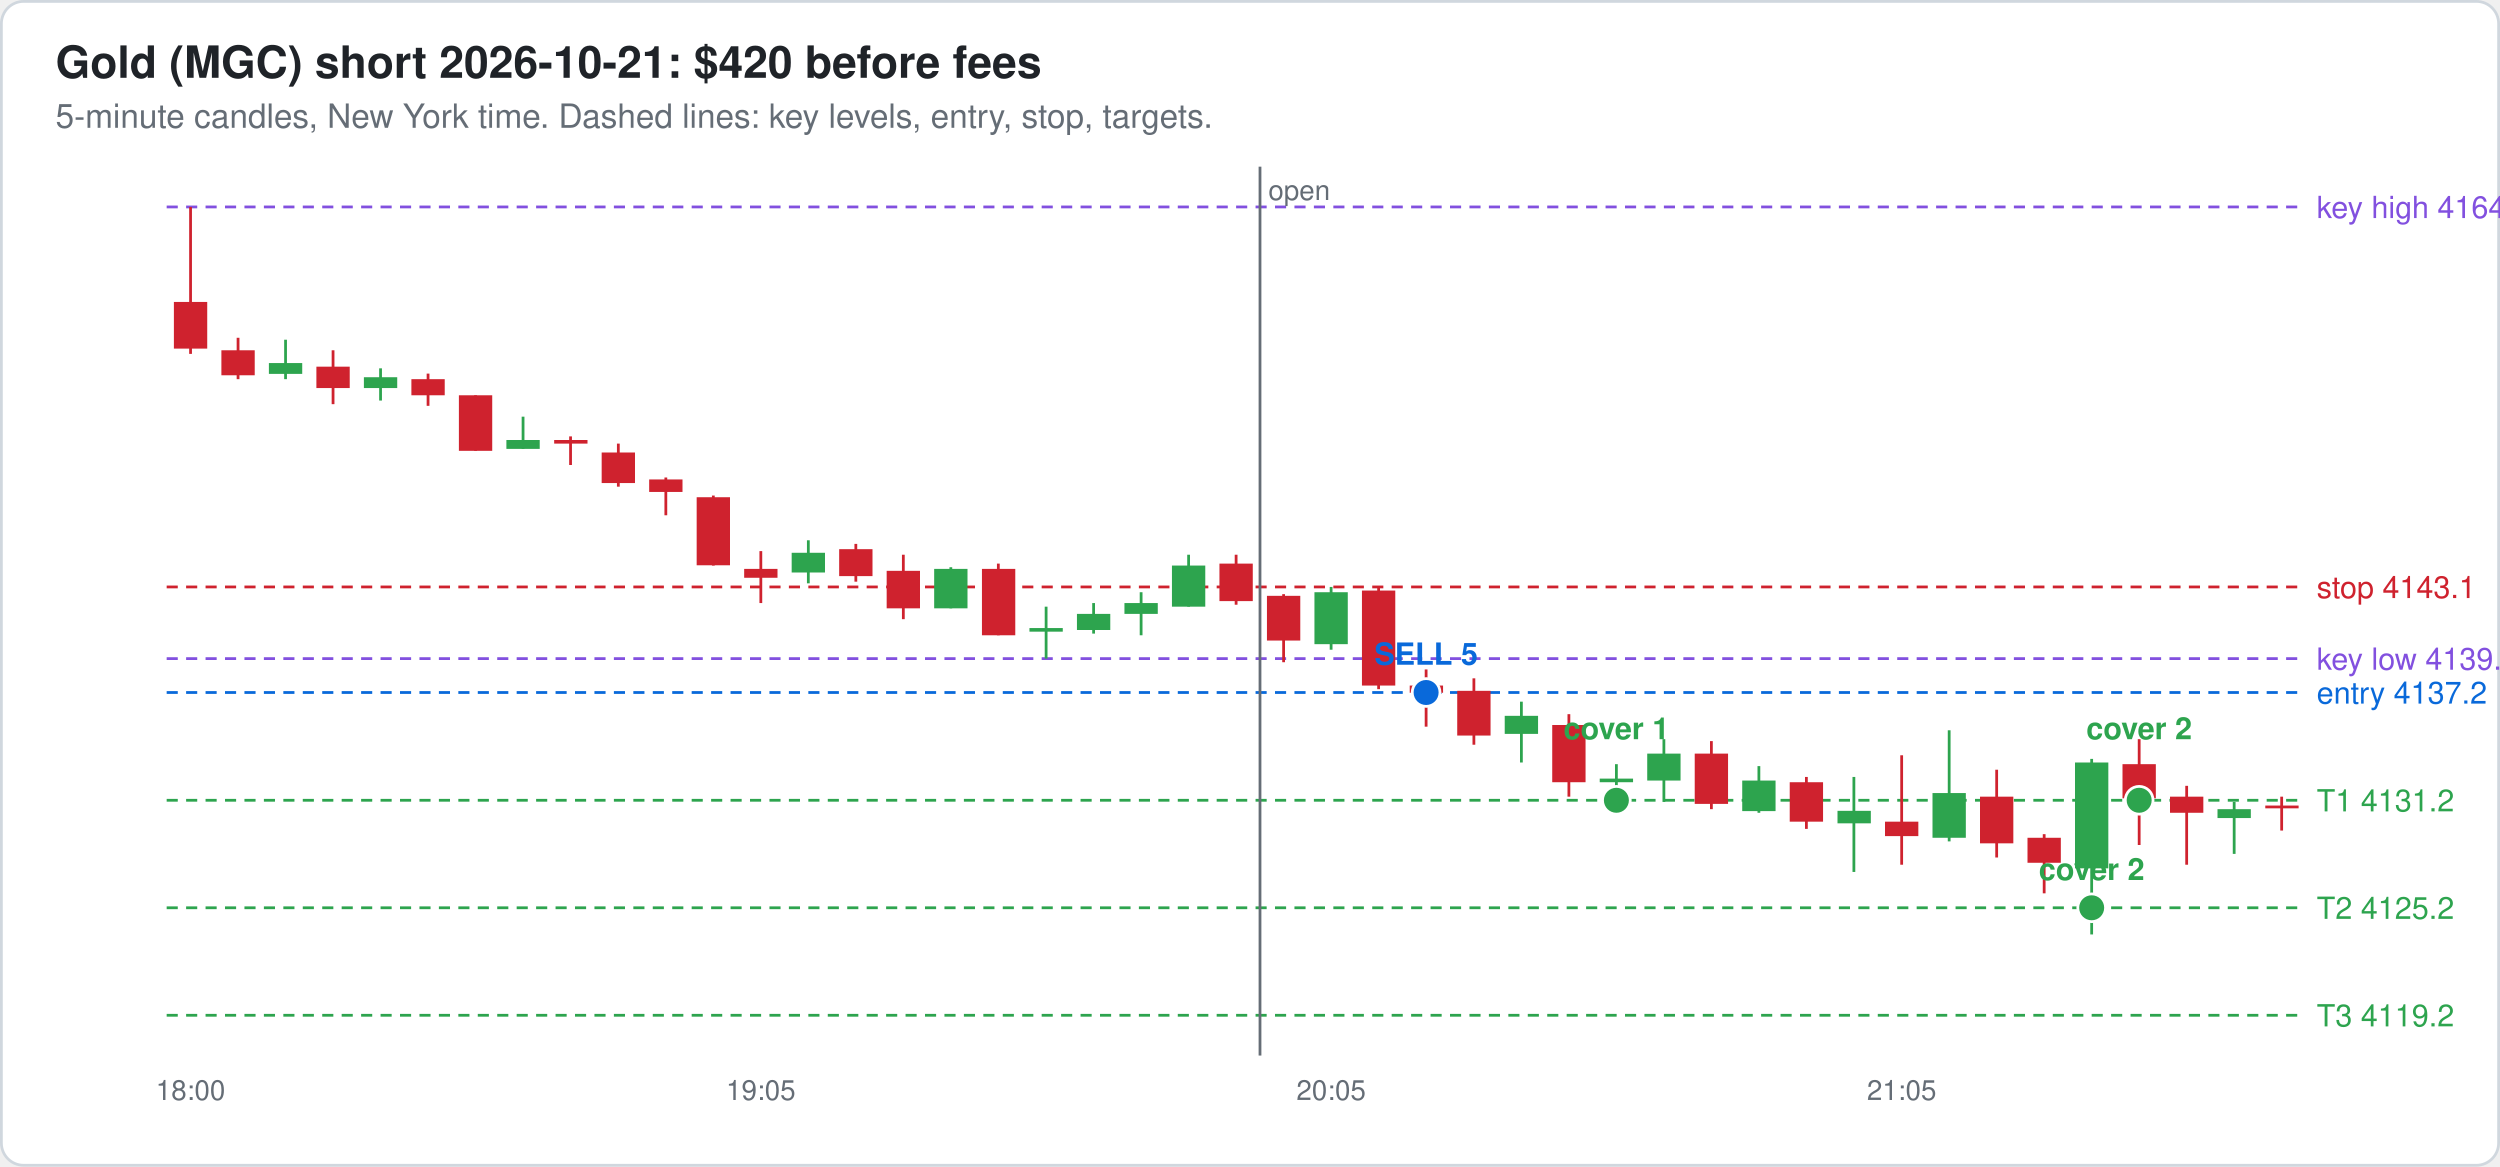
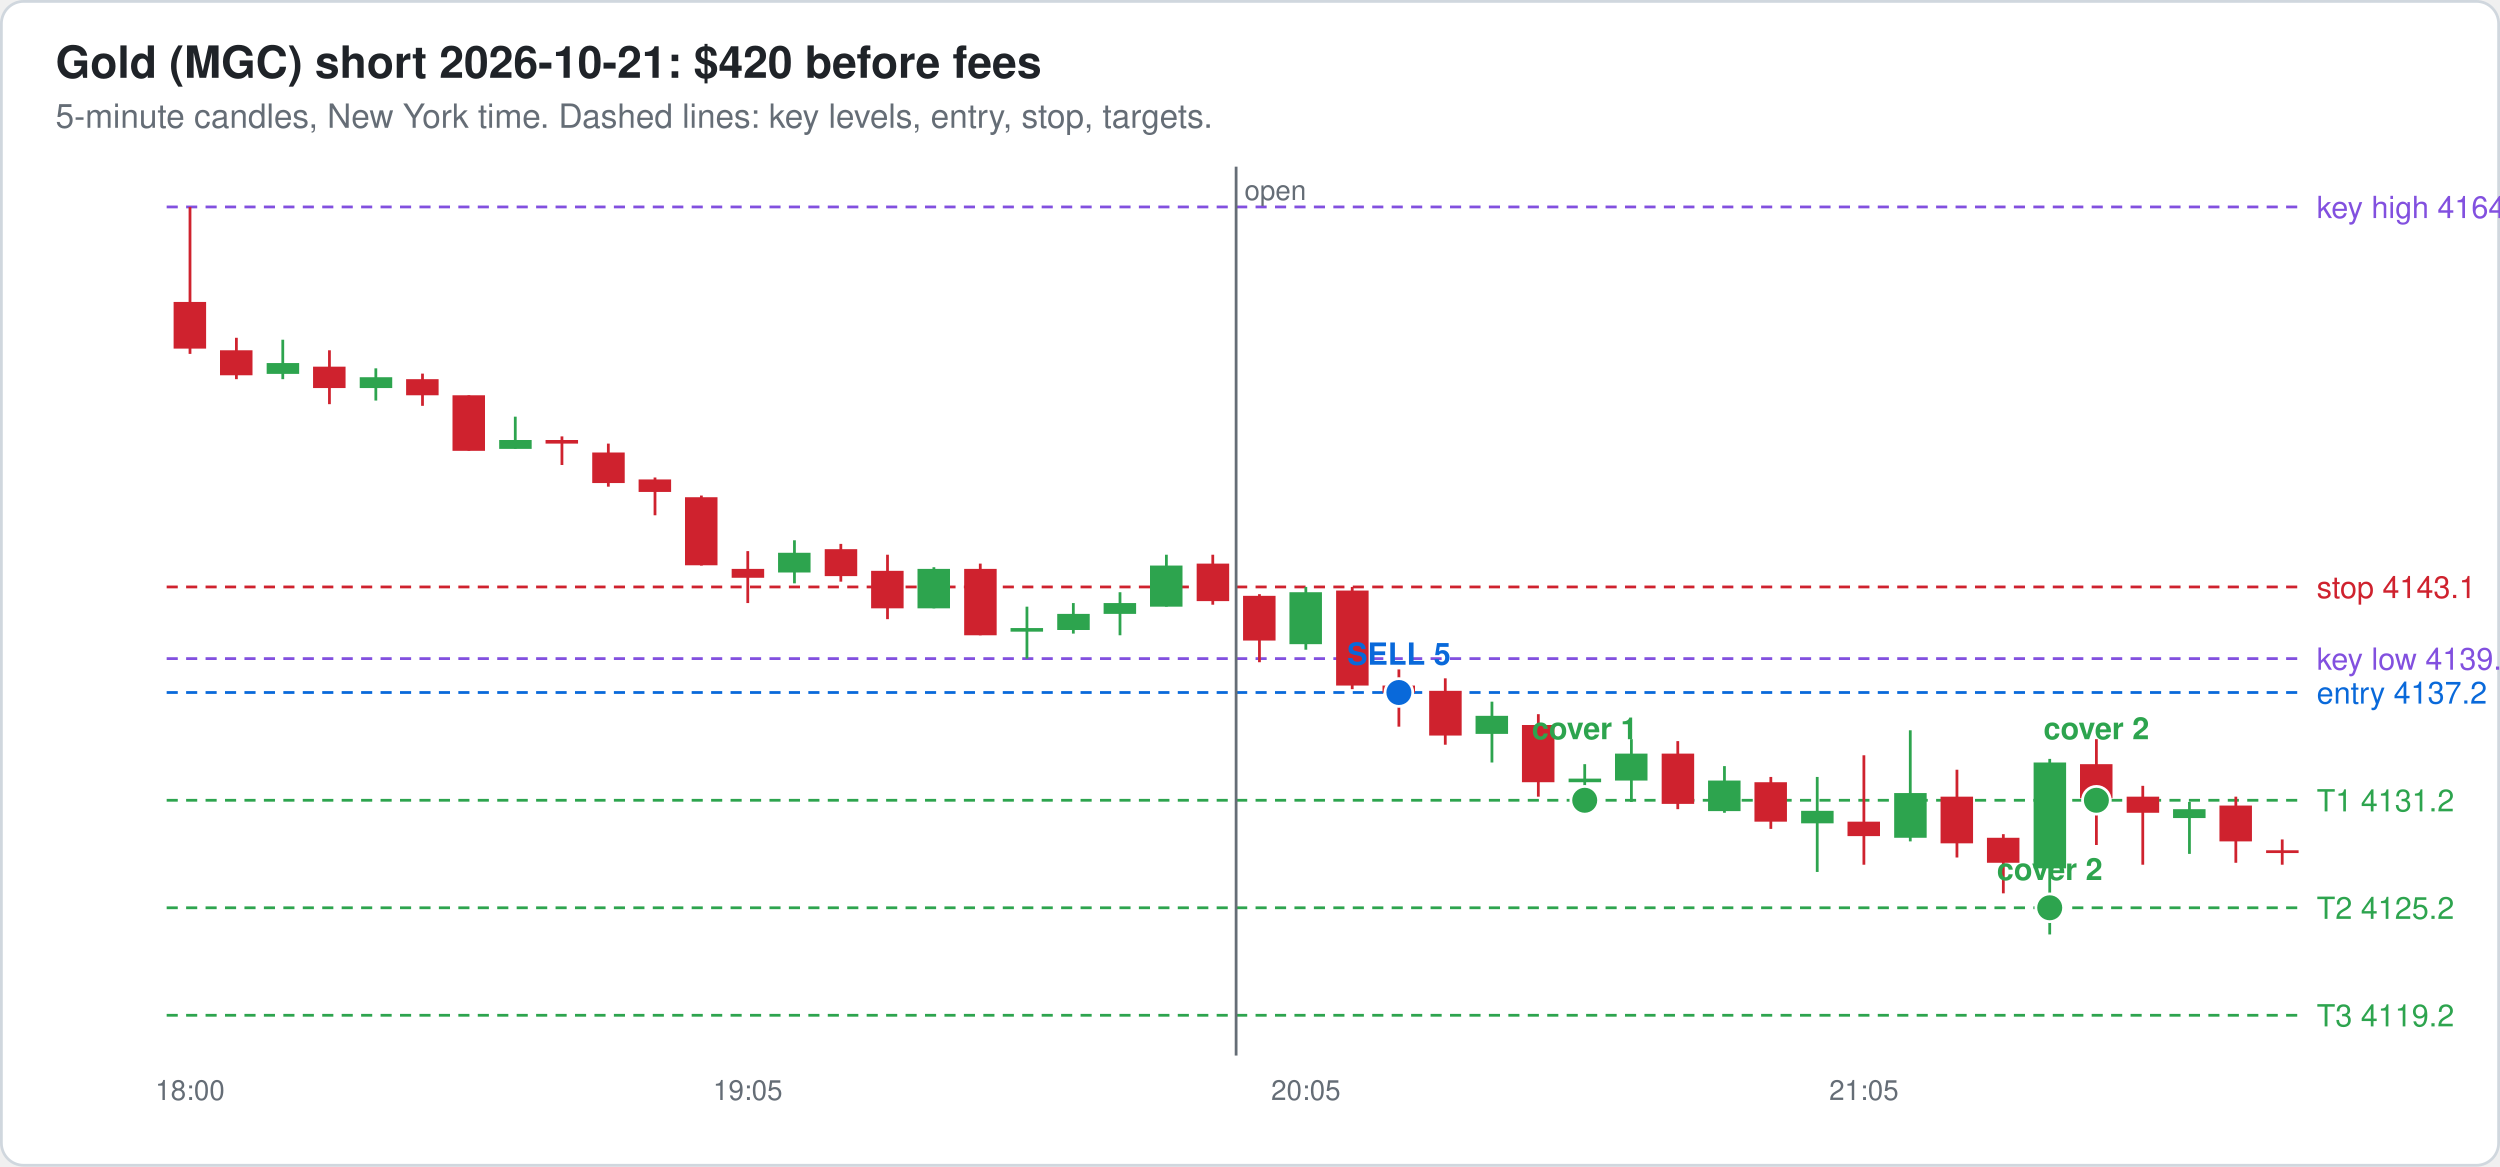
<svg xmlns="http://www.w3.org/2000/svg" width="900" height="420" viewBox="0 0 900 420" font-family="Helvetica, Arial, sans-serif">
  <rect x="0.5" y="0.5" width="899" height="419" rx="8" fill="#ffffff" stroke="#d0d7de" />
  <text x="20" y="28" font-size="16" font-weight="bold" fill="#1f2328">Gold (MGC) short 2026-10-21: $420 before fees</text>
  <text x="20" y="46" font-size="12" fill="#656d76">5-minute candles, New York time. Dashed lines: key levels, entry, stop, targets.</text>
  <line x1="60" x2="830" y1="74.5" y2="74.5" stroke="#8250df" stroke-dasharray="4 3" />
  <text x="834" y="78.5" font-size="11" fill="#8250df">key high 4164.2998046875</text>
  <line x1="60" x2="830" y1="237.1" y2="237.1" stroke="#8250df" stroke-dasharray="4 3" />
  <text x="834" y="241.1" font-size="11" fill="#8250df">key low 4139.10009765625</text>
  <line x1="60" x2="830" y1="249.3" y2="249.3" stroke="#0969da" stroke-dasharray="4 3" />
  <text x="834" y="253.3" font-size="11" fill="#0969da">entry 4137.2</text>
  <line x1="60" x2="830" y1="211.3" y2="211.3" stroke="#cf222e" stroke-dasharray="4 3" />
  <text x="834" y="215.3" font-size="11" fill="#cf222e">stop 4143.1</text>
  <line x1="60" x2="830" y1="288.1" y2="288.1" stroke="#2da44e" stroke-dasharray="4 3" />
  <text x="834" y="292.1" font-size="11" fill="#2da44e">T1 4131.2</text>
  <line x1="60" x2="830" y1="326.8" y2="326.8" stroke="#2da44e" stroke-dasharray="4 3" />
  <text x="834" y="330.8" font-size="11" fill="#2da44e">T2 4125.2</text>
  <line x1="60" x2="830" y1="365.5" y2="365.5" stroke="#2da44e" stroke-dasharray="4 3" />
  <text x="834" y="369.5" font-size="11" fill="#2da44e">T3 4119.2</text>
-   <line x1="68.6" x2="68.6" y1="74.5" y2="127.4" stroke="#cf222e" />
-   <rect x="62.6" y="108.7" width="12.0" height="16.8" fill="#cf222e" />
-   <text x="68.6" y="396" font-size="10" text-anchor="middle" fill="#656d76">18:00</text>
-   <line x1="85.7" x2="85.7" y1="121.6" y2="136.5" stroke="#cf222e" />
-   <rect x="79.7" y="126.1" width="12.0" height="9.0" fill="#cf222e" />
-   <line x1="102.8" x2="102.8" y1="122.3" y2="136.5" stroke="#2da44e" />
-   <rect x="96.8" y="130.7" width="12.0" height="3.9" fill="#2da44e" />
-   <line x1="119.9" x2="119.9" y1="126.1" y2="145.5" stroke="#cf222e" />
-   <rect x="113.9" y="132.0" width="12.0" height="7.7" fill="#cf222e" />
-   <line x1="137.0" x2="137.0" y1="132.6" y2="144.2" stroke="#2da44e" />
-   <rect x="131.0" y="135.8" width="12.0" height="3.9" fill="#2da44e" />
-   <line x1="154.1" x2="154.1" y1="134.5" y2="146.1" stroke="#cf222e" />
-   <rect x="148.1" y="136.5" width="12.0" height="5.8" fill="#cf222e" />
-   <line x1="171.2" x2="171.2" y1="142.3" y2="162.3" stroke="#cf222e" />
-   <rect x="165.2" y="142.3" width="12.0" height="20.0" fill="#cf222e" />
-   <line x1="188.3" x2="188.3" y1="150.0" y2="161.6" stroke="#2da44e" />
-   <rect x="182.3" y="158.4" width="12.0" height="3.2" fill="#2da44e" />
-   <line x1="205.4" x2="205.4" y1="157.1" y2="167.4" stroke="#cf222e" />
-   <rect x="199.5" y="158.4" width="12.0" height="1.3" fill="#cf222e" />
-   <line x1="222.6" x2="222.6" y1="159.7" y2="175.2" stroke="#cf222e" />
-   <rect x="216.6" y="162.9" width="12.0" height="11.0" fill="#cf222e" />
-   <line x1="239.7" x2="239.7" y1="171.9" y2="185.5" stroke="#cf222e" />
-   <rect x="233.7" y="172.6" width="12.0" height="4.5" fill="#cf222e" />
-   <line x1="256.8" x2="256.8" y1="178.4" y2="203.6" stroke="#cf222e" />
-   <rect x="250.8" y="179.0" width="12.0" height="24.5" fill="#cf222e" />
-   <line x1="273.9" x2="273.9" y1="198.4" y2="217.1" stroke="#cf222e" />
-   <rect x="267.9" y="204.8" width="12.0" height="3.2" fill="#cf222e" />
-   <text x="273.9" y="396" font-size="10" text-anchor="middle" fill="#656d76">19:05</text>
-   <line x1="291.0" x2="291.0" y1="194.5" y2="210.0" stroke="#2da44e" />
-   <rect x="285.0" y="199.0" width="12.0" height="7.1" fill="#2da44e" />
-   <line x1="308.1" x2="308.1" y1="195.8" y2="209.4" stroke="#cf222e" />
-   <rect x="302.1" y="197.7" width="12.0" height="9.7" fill="#cf222e" />
-   <line x1="325.2" x2="325.2" y1="199.7" y2="222.9" stroke="#cf222e" />
-   <rect x="319.2" y="205.5" width="12.0" height="13.5" fill="#cf222e" />
-   <line x1="342.3" x2="342.3" y1="204.2" y2="219.0" stroke="#2da44e" />
-   <rect x="336.3" y="204.8" width="12.0" height="14.2" fill="#2da44e" />
-   <line x1="359.4" x2="359.4" y1="202.9" y2="228.7" stroke="#cf222e" />
-   <rect x="353.5" y="204.8" width="12.0" height="23.9" fill="#cf222e" />
-   <line x1="376.6" x2="376.6" y1="218.4" y2="237.1" stroke="#2da44e" />
-   <rect x="370.6" y="226.1" width="12.0" height="1.3" fill="#2da44e" />
-   <line x1="393.7" x2="393.7" y1="217.1" y2="228.1" stroke="#2da44e" />
-   <rect x="387.7" y="221.0" width="12.0" height="5.8" fill="#2da44e" />
-   <line x1="410.8" x2="410.8" y1="213.2" y2="228.7" stroke="#2da44e" />
-   <rect x="404.8" y="217.1" width="12.0" height="3.9" fill="#2da44e" />
-   <line x1="427.9" x2="427.9" y1="199.7" y2="218.4" stroke="#2da44e" />
-   <rect x="421.9" y="203.6" width="12.0" height="14.8" fill="#2da44e" />
-   <line x1="445.0" x2="445.0" y1="199.7" y2="217.7" stroke="#cf222e" />
-   <rect x="439.0" y="202.9" width="12.0" height="13.5" fill="#cf222e" />
-   <line x1="462.1" x2="462.1" y1="213.9" y2="238.4" stroke="#cf222e" />
-   <rect x="456.1" y="214.5" width="12.0" height="16.1" fill="#cf222e" />
-   <line x1="479.2" x2="479.2" y1="211.3" y2="233.9" stroke="#2da44e" />
-   <rect x="473.2" y="213.2" width="12.0" height="18.7" fill="#2da44e" />
-   <text x="479.2" y="396" font-size="10" text-anchor="middle" fill="#656d76">20:05</text>
-   <line x1="496.3" x2="496.3" y1="211.3" y2="248.1" stroke="#cf222e" />
-   <rect x="490.3" y="212.6" width="12.0" height="34.2" fill="#cf222e" />
-   <line x1="513.4" x2="513.4" y1="241.0" y2="261.6" stroke="#cf222e" />
-   <rect x="507.5" y="246.8" width="12.0" height="2.6" fill="#cf222e" />
-   <line x1="530.6" x2="530.6" y1="244.2" y2="268.1" stroke="#cf222e" />
-   <rect x="524.6" y="248.7" width="12.0" height="16.1" fill="#cf222e" />
-   <line x1="547.7" x2="547.7" y1="252.6" y2="274.5" stroke="#2da44e" />
-   <rect x="541.7" y="257.7" width="12.0" height="6.5" fill="#2da44e" />
-   <line x1="564.8" x2="564.8" y1="257.1" y2="286.8" stroke="#cf222e" />
-   <rect x="558.8" y="261.0" width="12.0" height="20.6" fill="#cf222e" />
-   <line x1="581.9" x2="581.9" y1="275.1" y2="290.0" stroke="#2da44e" />
-   <rect x="575.9" y="280.3" width="12.0" height="1.3" fill="#2da44e" />
-   <line x1="599.0" x2="599.0" y1="266.1" y2="288.7" stroke="#2da44e" />
-   <rect x="593.0" y="271.3" width="12.0" height="9.7" fill="#2da44e" />
-   <line x1="616.1" x2="616.1" y1="266.8" y2="291.3" stroke="#cf222e" />
-   <rect x="610.1" y="271.3" width="12.0" height="18.1" fill="#cf222e" />
-   <line x1="633.2" x2="633.2" y1="275.8" y2="292.6" stroke="#2da44e" />
-   <rect x="627.2" y="281.0" width="12.0" height="11.0" fill="#2da44e" />
-   <line x1="650.3" x2="650.3" y1="279.7" y2="298.4" stroke="#cf222e" />
-   <rect x="644.3" y="281.6" width="12.0" height="14.2" fill="#cf222e" />
-   <line x1="667.4" x2="667.4" y1="279.7" y2="313.9" stroke="#2da44e" />
-   <rect x="661.5" y="291.9" width="12.0" height="4.5" fill="#2da44e" />
-   <line x1="684.6" x2="684.6" y1="271.9" y2="311.3" stroke="#cf222e" />
-   <rect x="678.6" y="295.8" width="12.0" height="5.2" fill="#cf222e" />
-   <text x="684.6" y="396" font-size="10" text-anchor="middle" fill="#656d76">21:05</text>
-   <line x1="701.7" x2="701.7" y1="262.9" y2="302.9" stroke="#2da44e" />
-   <rect x="695.7" y="285.5" width="12.0" height="16.1" fill="#2da44e" />
-   <line x1="718.8" x2="718.8" y1="277.1" y2="308.7" stroke="#cf222e" />
-   <rect x="712.8" y="286.8" width="12.0" height="16.8" fill="#cf222e" />
-   <line x1="735.9" x2="735.9" y1="300.3" y2="321.6" stroke="#cf222e" />
-   <rect x="729.9" y="301.6" width="12.0" height="9.0" fill="#cf222e" />
-   <line x1="753.0" x2="753.0" y1="273.2" y2="336.4" stroke="#2da44e" />
-   <rect x="747.0" y="274.5" width="12.0" height="38.1" fill="#2da44e" />
-   <line x1="770.1" x2="770.1" y1="266.1" y2="304.2" stroke="#cf222e" />
-   <rect x="764.1" y="275.1" width="12.0" height="12.3" fill="#cf222e" />
-   <line x1="787.2" x2="787.2" y1="282.9" y2="311.3" stroke="#cf222e" />
-   <rect x="781.2" y="286.8" width="12.0" height="5.8" fill="#cf222e" />
-   <line x1="804.3" x2="804.3" y1="288.7" y2="307.4" stroke="#2da44e" />
-   <rect x="798.3" y="291.3" width="12.0" height="3.2" fill="#2da44e" />
-   <line x1="821.4" x2="821.4" y1="286.8" y2="299.0" stroke="#cf222e" />
-   <rect x="815.5" y="290.0" width="12.0" height="1.0" fill="#cf222e" />
-   <line x1="453.6" x2="453.6" y1="60" y2="380" stroke="#656d76" />
-   <text x="456.6" y="72" font-size="10" fill="#656d76">open</text>
-   <circle cx="513.4" cy="249.3" r="5" fill="#0969da" stroke="#fff" />
-   <text x="513.4" y="239.3" font-size="11" font-weight="bold" text-anchor="middle" fill="#0969da">SELL 5</text>
-   <circle cx="581.9" cy="288.1" r="5" fill="#2da44e" stroke="#fff" />
-   <text x="581.9" y="266.1" font-size="11" font-weight="bold" text-anchor="middle" fill="#2da44e">cover 1</text>
-   <circle cx="753.0" cy="326.8" r="5" fill="#2da44e" stroke="#fff" />
-   <text x="753.0" y="316.8" font-size="11" font-weight="bold" text-anchor="middle" fill="#2da44e">cover 2</text>
-   <circle cx="770.1" cy="288.1" r="5" fill="#2da44e" stroke="#fff" />
-   <text x="770.1" y="266.1" font-size="11" font-weight="bold" text-anchor="middle" fill="#2da44e">cover 2</text>
+   <line x1="68.4" x2="68.4" y1="74.5" y2="127.4" stroke="#cf222e" />
+   <rect x="62.5" y="108.7" width="11.7" height="16.8" fill="#cf222e" />
+   <text x="68.4" y="396" font-size="10" text-anchor="middle" fill="#656d76">18:00</text>
+   <line x1="85.1" x2="85.1" y1="121.6" y2="136.5" stroke="#cf222e" />
+   <rect x="79.2" y="126.1" width="11.7" height="9.0" fill="#cf222e" />
+   <line x1="101.8" x2="101.8" y1="122.3" y2="136.5" stroke="#2da44e" />
+   <rect x="96.0" y="130.7" width="11.7" height="3.9" fill="#2da44e" />
+   <line x1="118.6" x2="118.6" y1="126.1" y2="145.5" stroke="#cf222e" />
+   <rect x="112.7" y="132.0" width="11.7" height="7.7" fill="#cf222e" />
+   <line x1="135.3" x2="135.3" y1="132.6" y2="144.2" stroke="#2da44e" />
+   <rect x="129.5" y="135.8" width="11.7" height="3.9" fill="#2da44e" />
+   <line x1="152.1" x2="152.1" y1="134.5" y2="146.1" stroke="#cf222e" />
+   <rect x="146.2" y="136.5" width="11.7" height="5.8" fill="#cf222e" />
+   <line x1="168.8" x2="168.8" y1="142.3" y2="162.3" stroke="#cf222e" />
+   <rect x="162.9" y="142.3" width="11.7" height="20.0" fill="#cf222e" />
+   <line x1="185.5" x2="185.5" y1="150.0" y2="161.6" stroke="#2da44e" />
+   <rect x="179.7" y="158.4" width="11.7" height="3.2" fill="#2da44e" />
+   <line x1="202.3" x2="202.3" y1="157.1" y2="167.4" stroke="#cf222e" />
+   <rect x="196.4" y="158.4" width="11.7" height="1.3" fill="#cf222e" />
+   <line x1="219.0" x2="219.0" y1="159.7" y2="175.2" stroke="#cf222e" />
+   <rect x="213.2" y="162.9" width="11.7" height="11.0" fill="#cf222e" />
+   <line x1="235.8" x2="235.8" y1="171.9" y2="185.5" stroke="#cf222e" />
+   <rect x="229.9" y="172.6" width="11.7" height="4.5" fill="#cf222e" />
+   <line x1="252.5" x2="252.5" y1="178.4" y2="203.6" stroke="#cf222e" />
+   <rect x="246.6" y="179.0" width="11.7" height="24.5" fill="#cf222e" />
+   <line x1="269.2" x2="269.2" y1="198.4" y2="217.1" stroke="#cf222e" />
+   <rect x="263.4" y="204.8" width="11.7" height="3.2" fill="#cf222e" />
+   <text x="269.2" y="396" font-size="10" text-anchor="middle" fill="#656d76">19:05</text>
+   <line x1="286.0" x2="286.0" y1="194.5" y2="210.0" stroke="#2da44e" />
+   <rect x="280.1" y="199.0" width="11.7" height="7.1" fill="#2da44e" />
+   <line x1="302.7" x2="302.7" y1="195.8" y2="209.4" stroke="#cf222e" />
+   <rect x="296.9" y="197.7" width="11.7" height="9.7" fill="#cf222e" />
+   <line x1="319.5" x2="319.5" y1="199.7" y2="222.9" stroke="#cf222e" />
+   <rect x="313.6" y="205.5" width="11.7" height="13.5" fill="#cf222e" />
+   <line x1="336.2" x2="336.2" y1="204.2" y2="219.0" stroke="#2da44e" />
+   <rect x="330.3" y="204.8" width="11.7" height="14.2" fill="#2da44e" />
+   <line x1="352.9" x2="352.9" y1="202.9" y2="228.7" stroke="#cf222e" />
+   <rect x="347.1" y="204.8" width="11.7" height="23.9" fill="#cf222e" />
+   <line x1="369.7" x2="369.7" y1="218.4" y2="237.1" stroke="#2da44e" />
+   <rect x="363.8" y="226.1" width="11.7" height="1.3" fill="#2da44e" />
+   <line x1="386.4" x2="386.4" y1="217.1" y2="228.1" stroke="#2da44e" />
+   <rect x="380.6" y="221.0" width="11.7" height="5.8" fill="#2da44e" />
+   <line x1="403.2" x2="403.2" y1="213.2" y2="228.7" stroke="#2da44e" />
+   <rect x="397.3" y="217.1" width="11.7" height="3.9" fill="#2da44e" />
+   <line x1="419.9" x2="419.9" y1="199.7" y2="218.4" stroke="#2da44e" />
+   <rect x="414.0" y="203.6" width="11.7" height="14.8" fill="#2da44e" />
+   <line x1="436.6" x2="436.6" y1="199.7" y2="217.7" stroke="#cf222e" />
+   <rect x="430.8" y="202.9" width="11.7" height="13.5" fill="#cf222e" />
+   <line x1="453.4" x2="453.4" y1="213.9" y2="238.4" stroke="#cf222e" />
+   <rect x="447.5" y="214.5" width="11.7" height="16.1" fill="#cf222e" />
+   <line x1="470.1" x2="470.1" y1="211.3" y2="233.9" stroke="#2da44e" />
+   <rect x="464.2" y="213.2" width="11.7" height="18.7" fill="#2da44e" />
+   <text x="470.1" y="396" font-size="10" text-anchor="middle" fill="#656d76">20:05</text>
+   <line x1="486.8" x2="486.8" y1="211.3" y2="248.1" stroke="#cf222e" />
+   <rect x="481.0" y="212.6" width="11.7" height="34.2" fill="#cf222e" />
+   <line x1="503.6" x2="503.6" y1="241.0" y2="261.6" stroke="#cf222e" />
+   <rect x="497.7" y="246.8" width="11.7" height="2.6" fill="#cf222e" />
+   <line x1="520.3" x2="520.3" y1="244.2" y2="268.1" stroke="#cf222e" />
+   <rect x="514.5" y="248.7" width="11.7" height="16.1" fill="#cf222e" />
+   <line x1="537.1" x2="537.1" y1="252.6" y2="274.5" stroke="#2da44e" />
+   <rect x="531.2" y="257.7" width="11.7" height="6.5" fill="#2da44e" />
+   <line x1="553.8" x2="553.8" y1="257.1" y2="286.8" stroke="#cf222e" />
+   <rect x="547.9" y="261.0" width="11.7" height="20.6" fill="#cf222e" />
+   <line x1="570.5" x2="570.5" y1="275.1" y2="290.0" stroke="#2da44e" />
+   <rect x="564.7" y="280.3" width="11.7" height="1.3" fill="#2da44e" />
+   <line x1="587.3" x2="587.3" y1="266.1" y2="288.7" stroke="#2da44e" />
+   <rect x="581.4" y="271.3" width="11.7" height="9.7" fill="#2da44e" />
+   <line x1="604.0" x2="604.0" y1="266.8" y2="291.3" stroke="#cf222e" />
+   <rect x="598.2" y="271.3" width="11.7" height="18.1" fill="#cf222e" />
+   <line x1="620.8" x2="620.8" y1="275.8" y2="292.6" stroke="#2da44e" />
+   <rect x="614.9" y="281.0" width="11.7" height="11.0" fill="#2da44e" />
+   <line x1="637.5" x2="637.5" y1="279.7" y2="298.4" stroke="#cf222e" />
+   <rect x="631.6" y="281.6" width="11.7" height="14.2" fill="#cf222e" />
+   <line x1="654.2" x2="654.2" y1="279.7" y2="313.9" stroke="#2da44e" />
+   <rect x="648.4" y="291.9" width="11.7" height="4.5" fill="#2da44e" />
+   <line x1="671.0" x2="671.0" y1="271.9" y2="311.3" stroke="#cf222e" />
+   <rect x="665.1" y="295.8" width="11.7" height="5.2" fill="#cf222e" />
+   <text x="671.0" y="396" font-size="10" text-anchor="middle" fill="#656d76">21:05</text>
+   <line x1="687.7" x2="687.7" y1="262.9" y2="302.9" stroke="#2da44e" />
+   <rect x="681.9" y="285.5" width="11.7" height="16.1" fill="#2da44e" />
+   <line x1="704.5" x2="704.5" y1="277.1" y2="308.7" stroke="#cf222e" />
+   <rect x="698.6" y="286.8" width="11.7" height="16.8" fill="#cf222e" />
+   <line x1="721.2" x2="721.2" y1="300.3" y2="321.6" stroke="#cf222e" />
+   <rect x="715.3" y="301.6" width="11.7" height="9.0" fill="#cf222e" />
+   <line x1="737.9" x2="737.9" y1="273.2" y2="336.4" stroke="#2da44e" />
+   <rect x="732.1" y="274.5" width="11.7" height="38.1" fill="#2da44e" />
+   <line x1="754.7" x2="754.7" y1="266.1" y2="304.2" stroke="#cf222e" />
+   <rect x="748.8" y="275.1" width="11.7" height="12.3" fill="#cf222e" />
+   <line x1="771.4" x2="771.4" y1="282.9" y2="311.3" stroke="#cf222e" />
+   <rect x="765.6" y="286.8" width="11.7" height="5.8" fill="#cf222e" />
+   <line x1="788.2" x2="788.2" y1="288.7" y2="307.4" stroke="#2da44e" />
+   <rect x="782.3" y="291.3" width="11.7" height="3.2" fill="#2da44e" />
+   <line x1="804.9" x2="804.9" y1="286.8" y2="310.6" stroke="#cf222e" />
+   <rect x="799.0" y="290.0" width="11.7" height="12.9" fill="#cf222e" />
+   <line x1="821.6" x2="821.6" y1="302.2" y2="311.3" stroke="#cf222e" />
+   <rect x="815.8" y="306.1" width="11.7" height="1.0" fill="#cf222e" />
+   <line x1="445.0" x2="445.0" y1="60" y2="380" stroke="#656d76" />
+   <text x="448.0" y="72" font-size="10" fill="#656d76">open</text>
+   <circle cx="503.6" cy="249.3" r="5" fill="#0969da" stroke="#fff" />
+   <text x="503.6" y="239.3" font-size="11" font-weight="bold" text-anchor="middle" fill="#0969da">SELL 5</text>
+   <circle cx="570.5" cy="288.1" r="5" fill="#2da44e" stroke="#fff" />
+   <text x="570.5" y="266.1" font-size="11" font-weight="bold" text-anchor="middle" fill="#2da44e">cover 1</text>
+   <circle cx="737.9" cy="326.8" r="5" fill="#2da44e" stroke="#fff" />
+   <text x="737.9" y="316.8" font-size="11" font-weight="bold" text-anchor="middle" fill="#2da44e">cover 2</text>
+   <circle cx="754.7" cy="288.1" r="5" fill="#2da44e" stroke="#fff" />
+   <text x="754.7" y="266.1" font-size="11" font-weight="bold" text-anchor="middle" fill="#2da44e">cover 2</text>
</svg>
